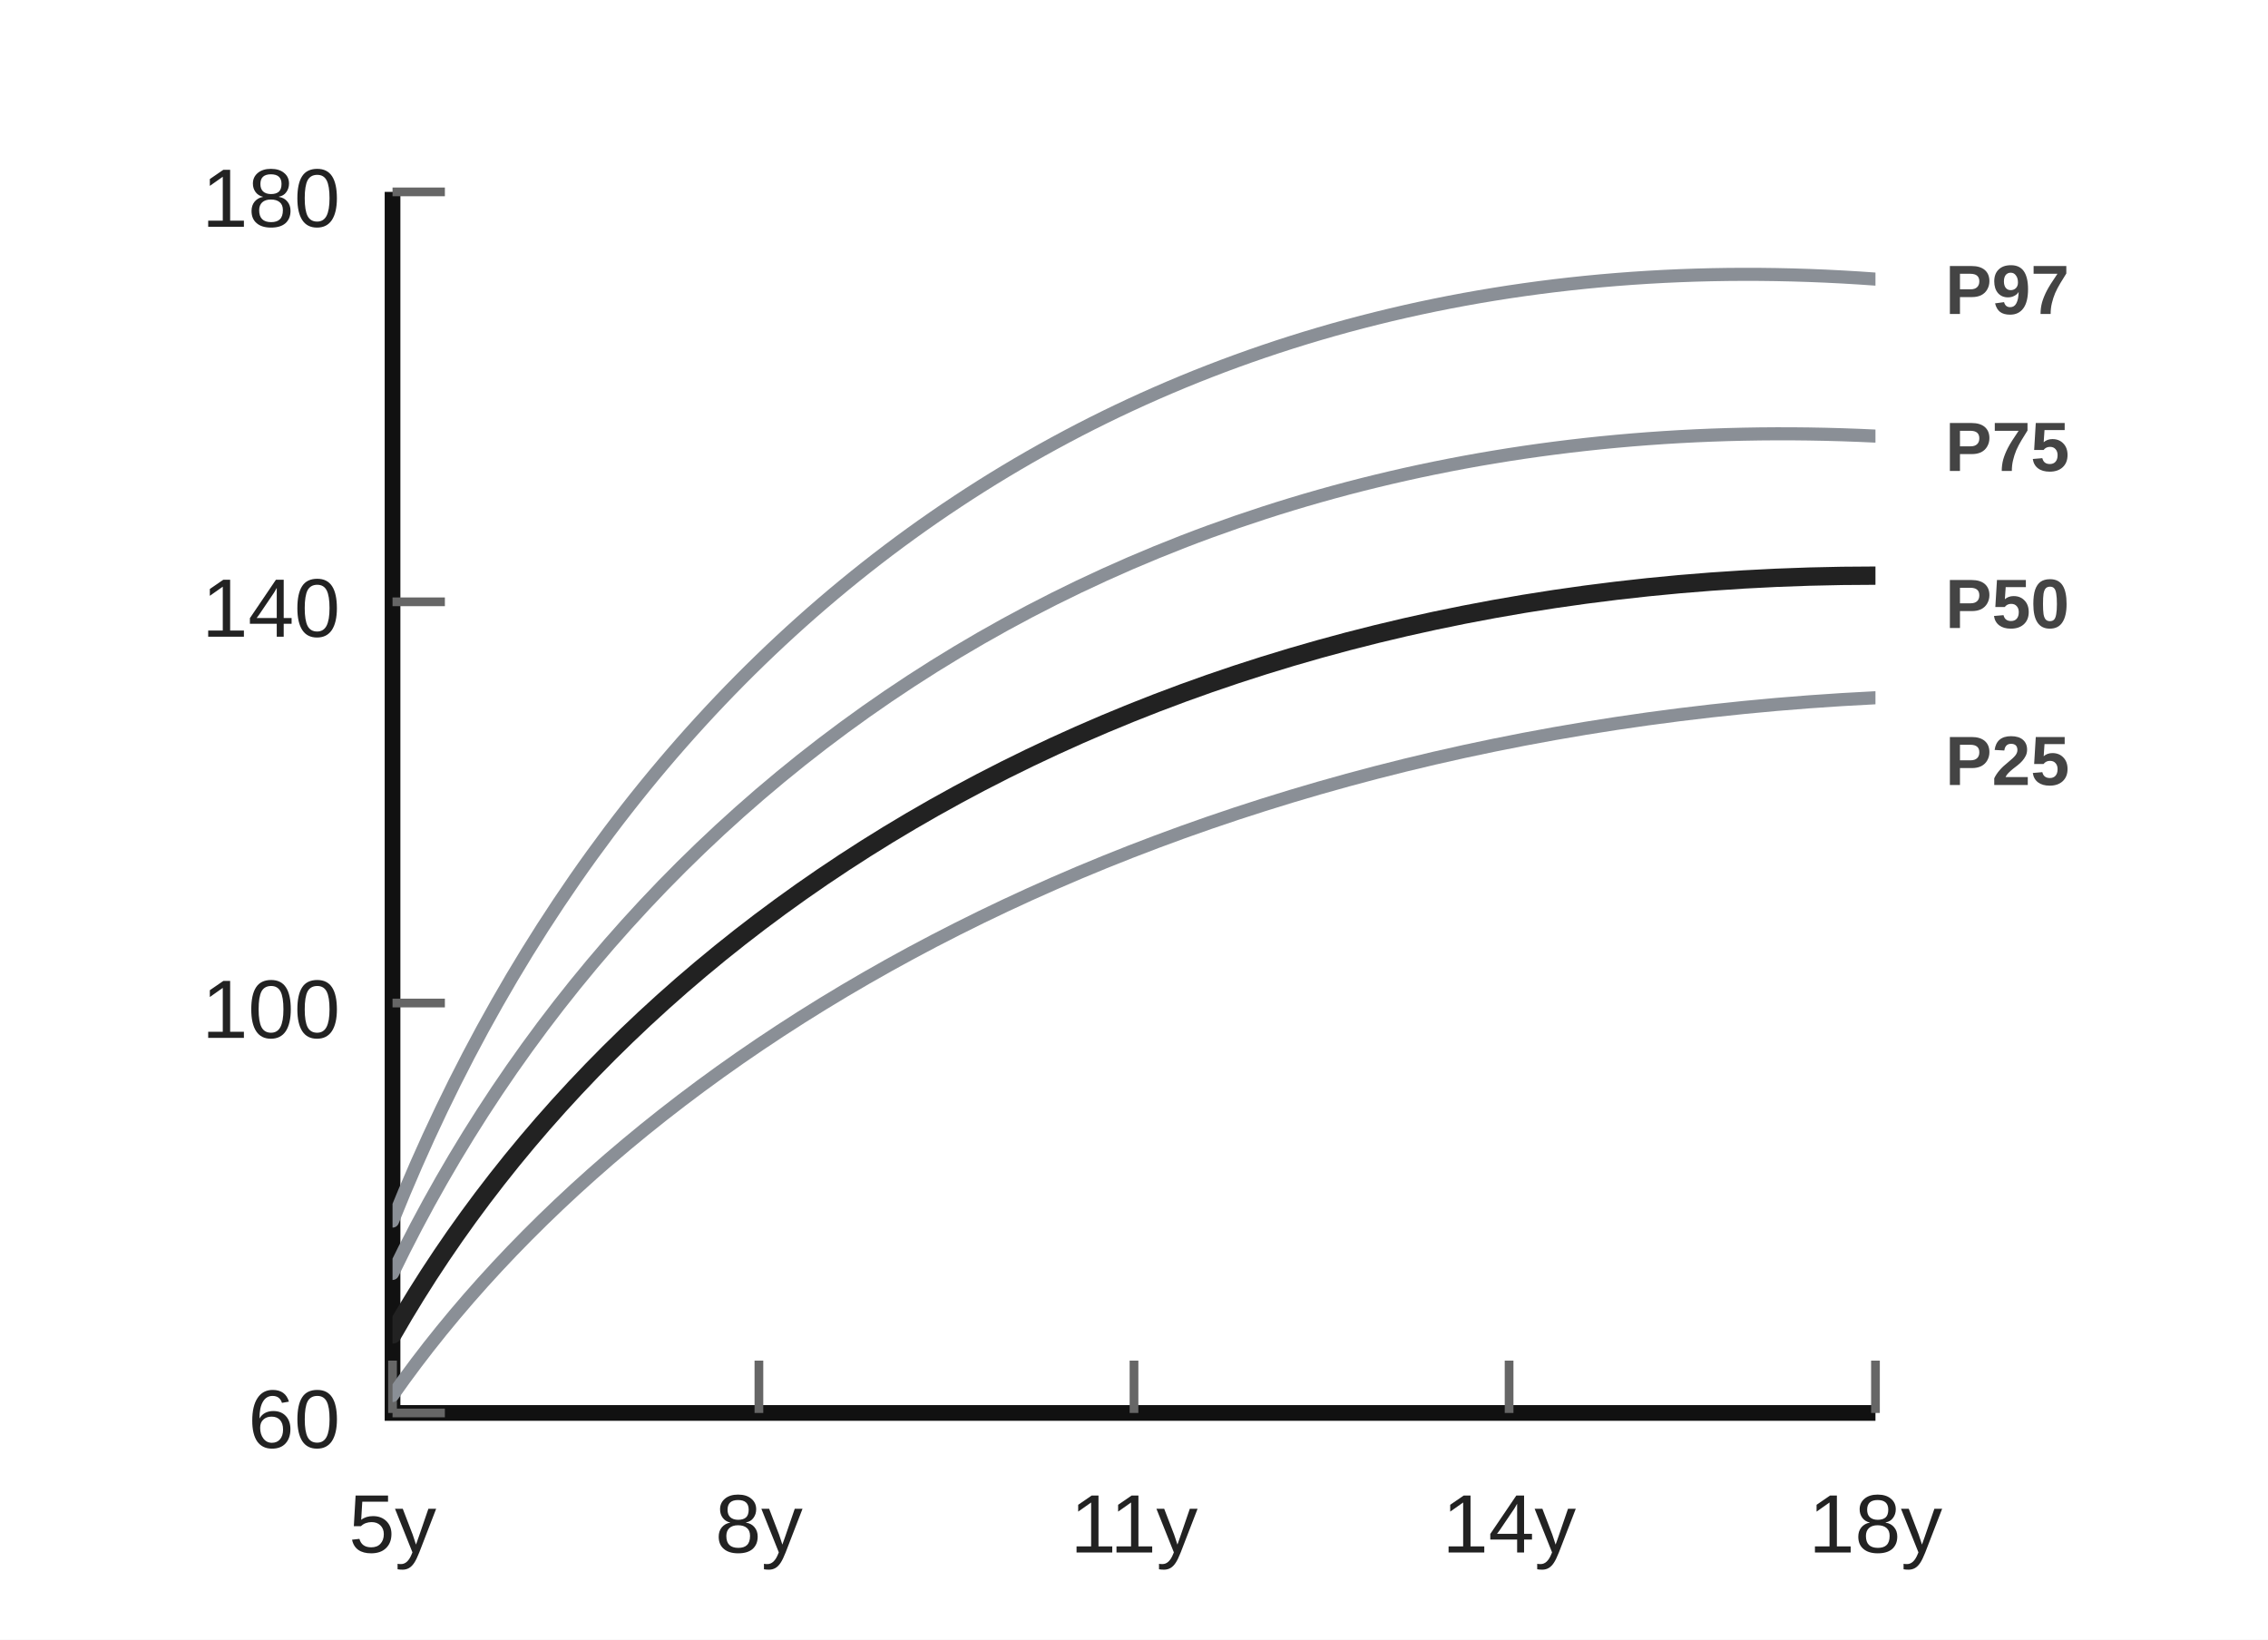
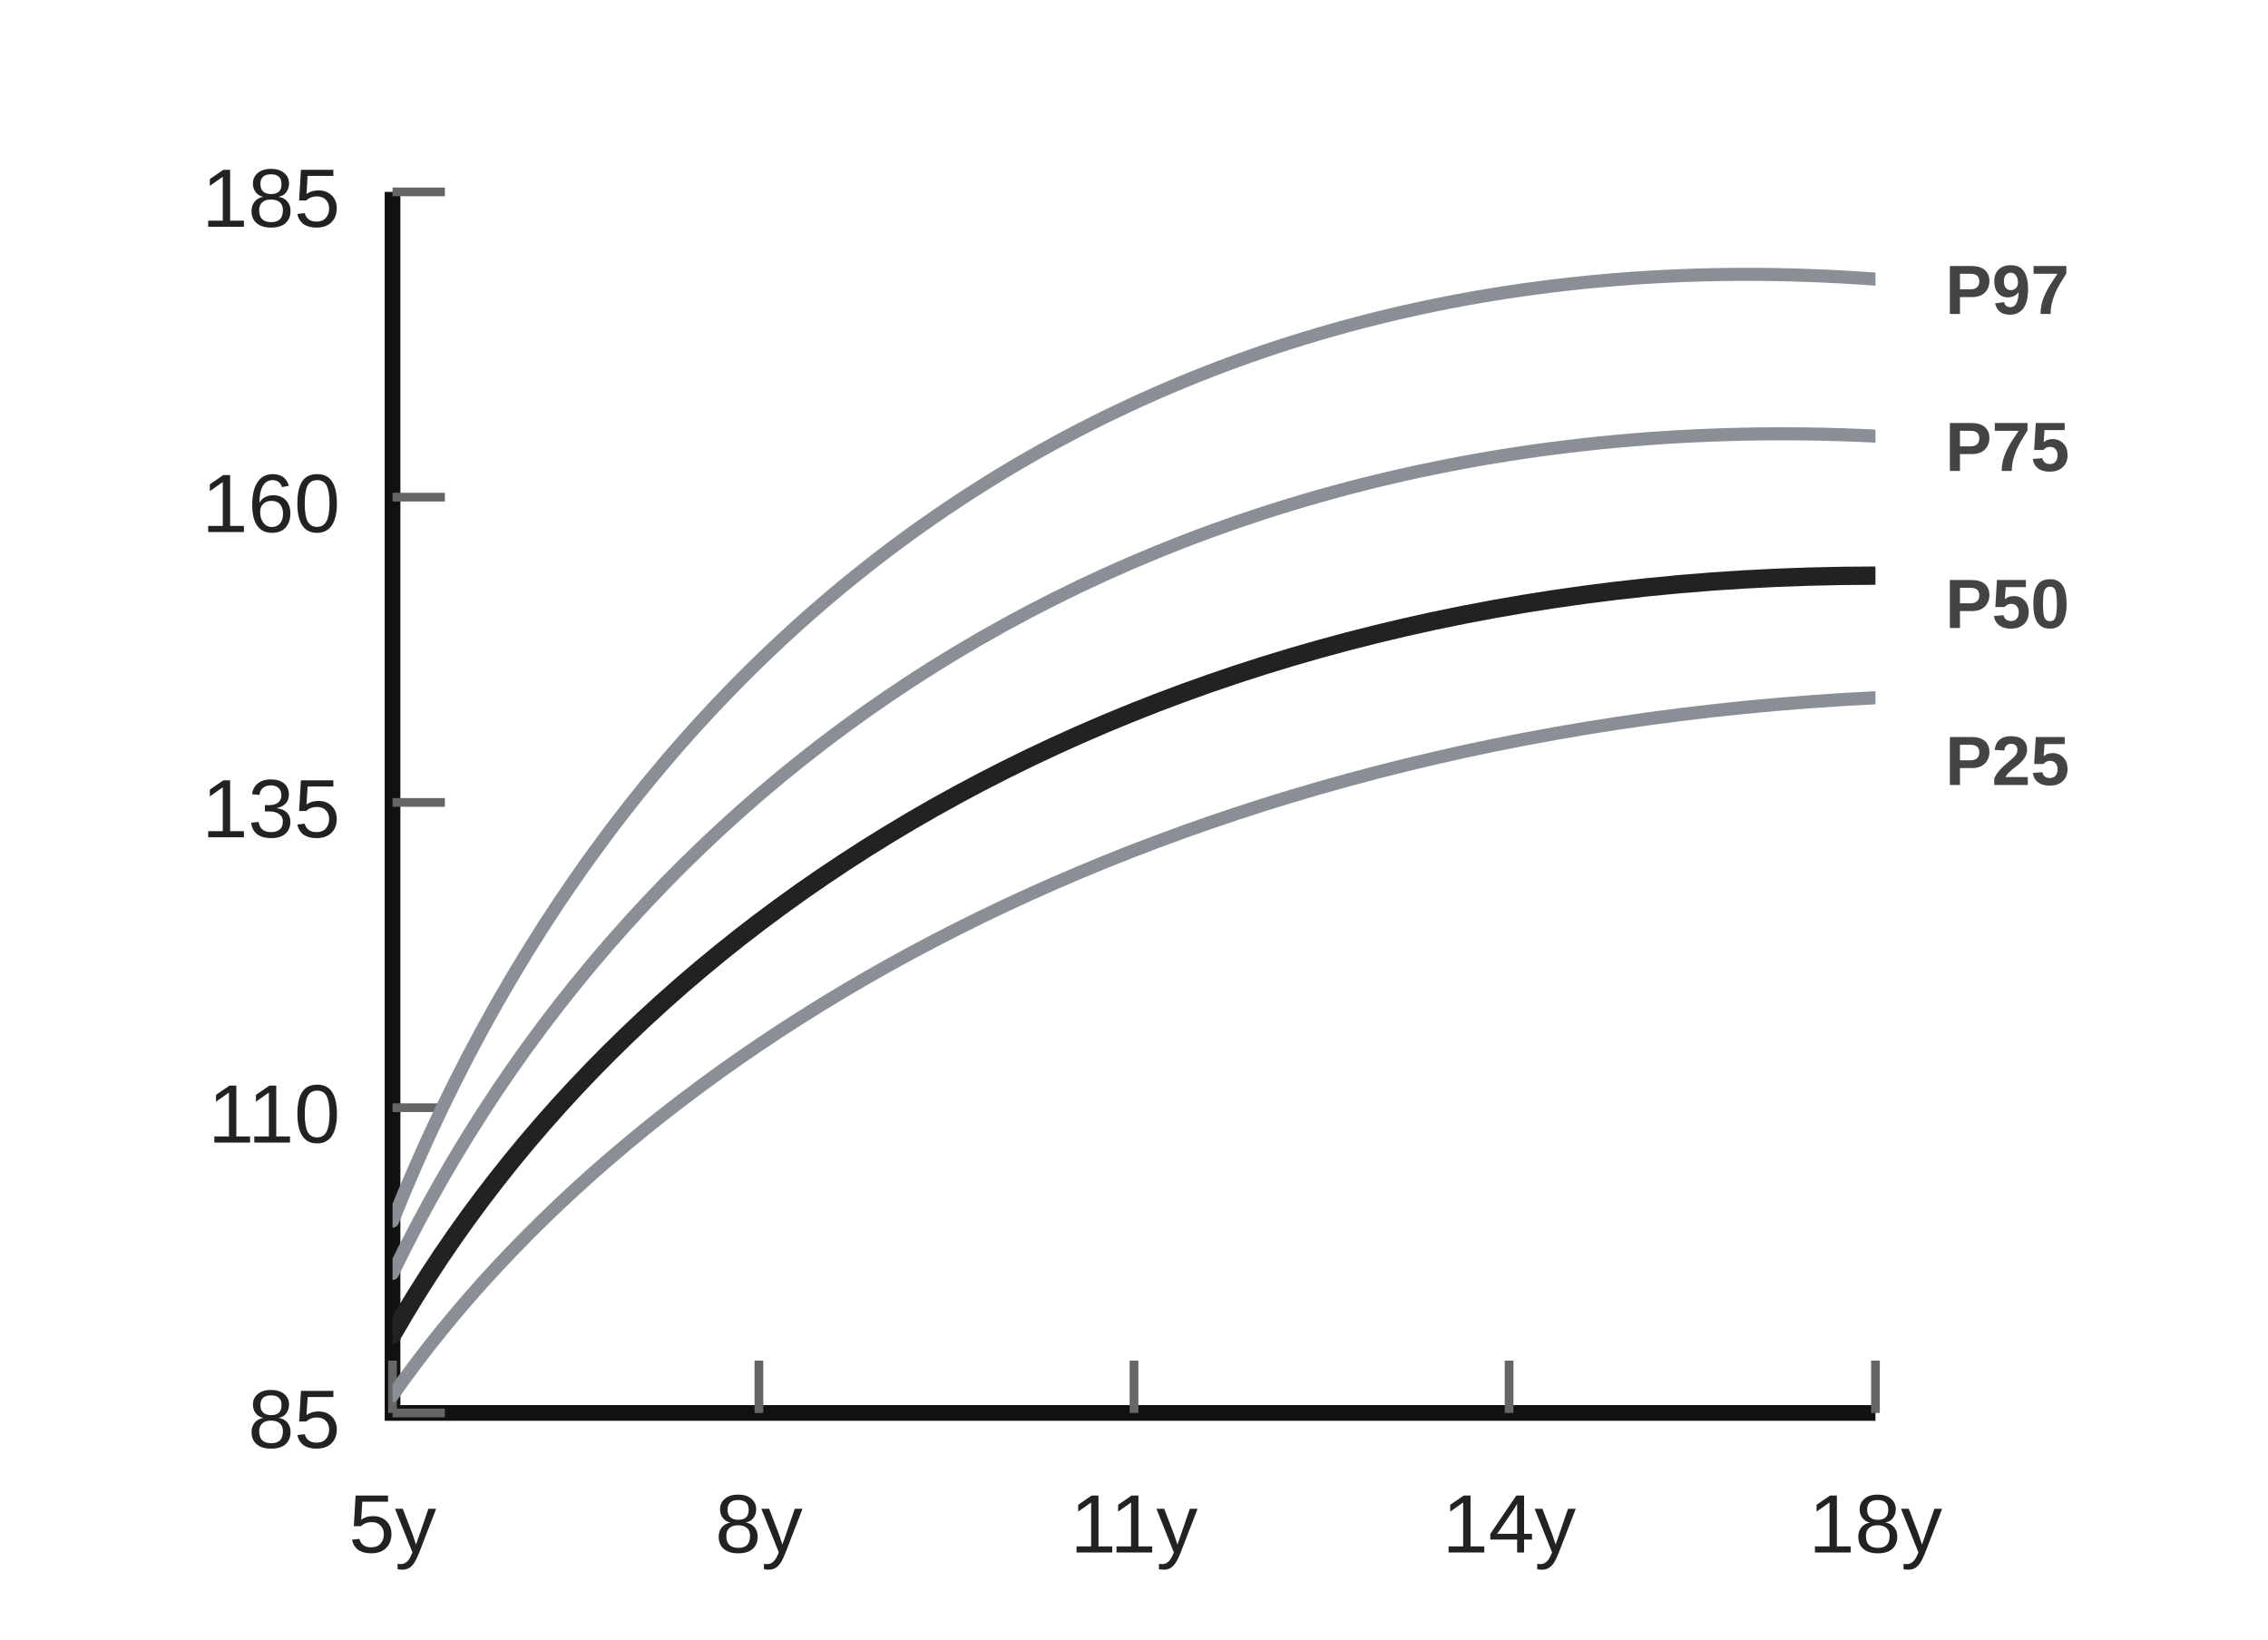
<svg xmlns="http://www.w3.org/2000/svg" viewBox="0 0 260 188" role="img" aria-label="IAP Boys Height 5-18 years">
  <style>
    .axis { stroke: #111; stroke-width: 1.8; fill: none; }
    .tick { stroke: #666; stroke-width: 1; }
    .label { fill: #222; font: 9.5px Arial, sans-serif; text-anchor: middle; }
    .ylabel { fill: #222; font: 9.5px Arial, sans-serif; text-anchor: end; }
    .curve { fill: none; stroke: #8a8f96; stroke-width: 1.5; stroke-linecap: round; }
    .median { fill: none; stroke: #222; stroke-width: 2.1; stroke-linecap: round; }
    .percentile { fill: #444; font: 700 8px Arial, sans-serif; }
  </style>
  <rect x="0" y="0" width="260" height="188" fill="#fff" />
  <defs>
    <clipPath id="clip-boys-height-5-18-minimal-svg-0">
      <rect x="45" y="22" width="170" height="140" />
    </clipPath>
  </defs>
  <path class="axis" d="M45 22 V162 H215" />
  <path class="tick" d="M45 162 V156" />
  <text class="label" x="45" y="178">5y</text>
  <path class="tick" d="M87 162 V156" />
  <text class="label" x="87" y="178">8y</text>
  <path class="tick" d="M130 162 V156" />
  <text class="label" x="130" y="178">11y</text>
  <path class="tick" d="M173 162 V156" />
  <text class="label" x="173" y="178">14y</text>
  <path class="tick" d="M215 162 V156" />
  <text class="label" x="215" y="178">18y</text>
  <path class="tick" d="M45 22 H51" />
-   <text class="ylabel" x="39" y="26">180</text>
-   <path class="tick" d="M45 69 H51" />
-   <text class="ylabel" x="39" y="73">140</text>
-   <path class="tick" d="M45 115 H51" />
-   <text class="ylabel" x="39" y="119">100</text>
+   <text class="ylabel" x="39" y="26">185</text>
+   <path class="tick" d="M45 57 H51" />
+   <text class="ylabel" x="39" y="61">160</text>
+   <path class="tick" d="M45 92 H51" />
+   <text class="ylabel" x="39" y="96">135</text>
+   <path class="tick" d="M45 127 H51" />
+   <text class="ylabel" x="39" y="131">110</text>
  <path class="tick" d="M45 162 H51" />
-   <text class="ylabel" x="39" y="166">60</text>
+   <text class="ylabel" x="39" y="166">85</text>
  <g clip-path="url(#clip-boys-height-5-18-minimal-svg-0)">
    <path class="curve" d="M45 140 C73 70, 133 26, 215 32" />
    <path class="curve" d="M45 146 C73 88, 133 46, 215 50" />
    <path class="median" d="M45 153 C73 104, 133 66, 215 66" />
    <path class="curve" d="M45 160 C73 120, 133 84, 215 80" />
  </g>
  <text class="percentile" x="223" y="36">P97</text>
  <text class="percentile" x="223" y="54">P75</text>
  <text class="percentile" x="223" y="72">P50</text>
  <text class="percentile" x="223" y="90">P25</text>
</svg>
